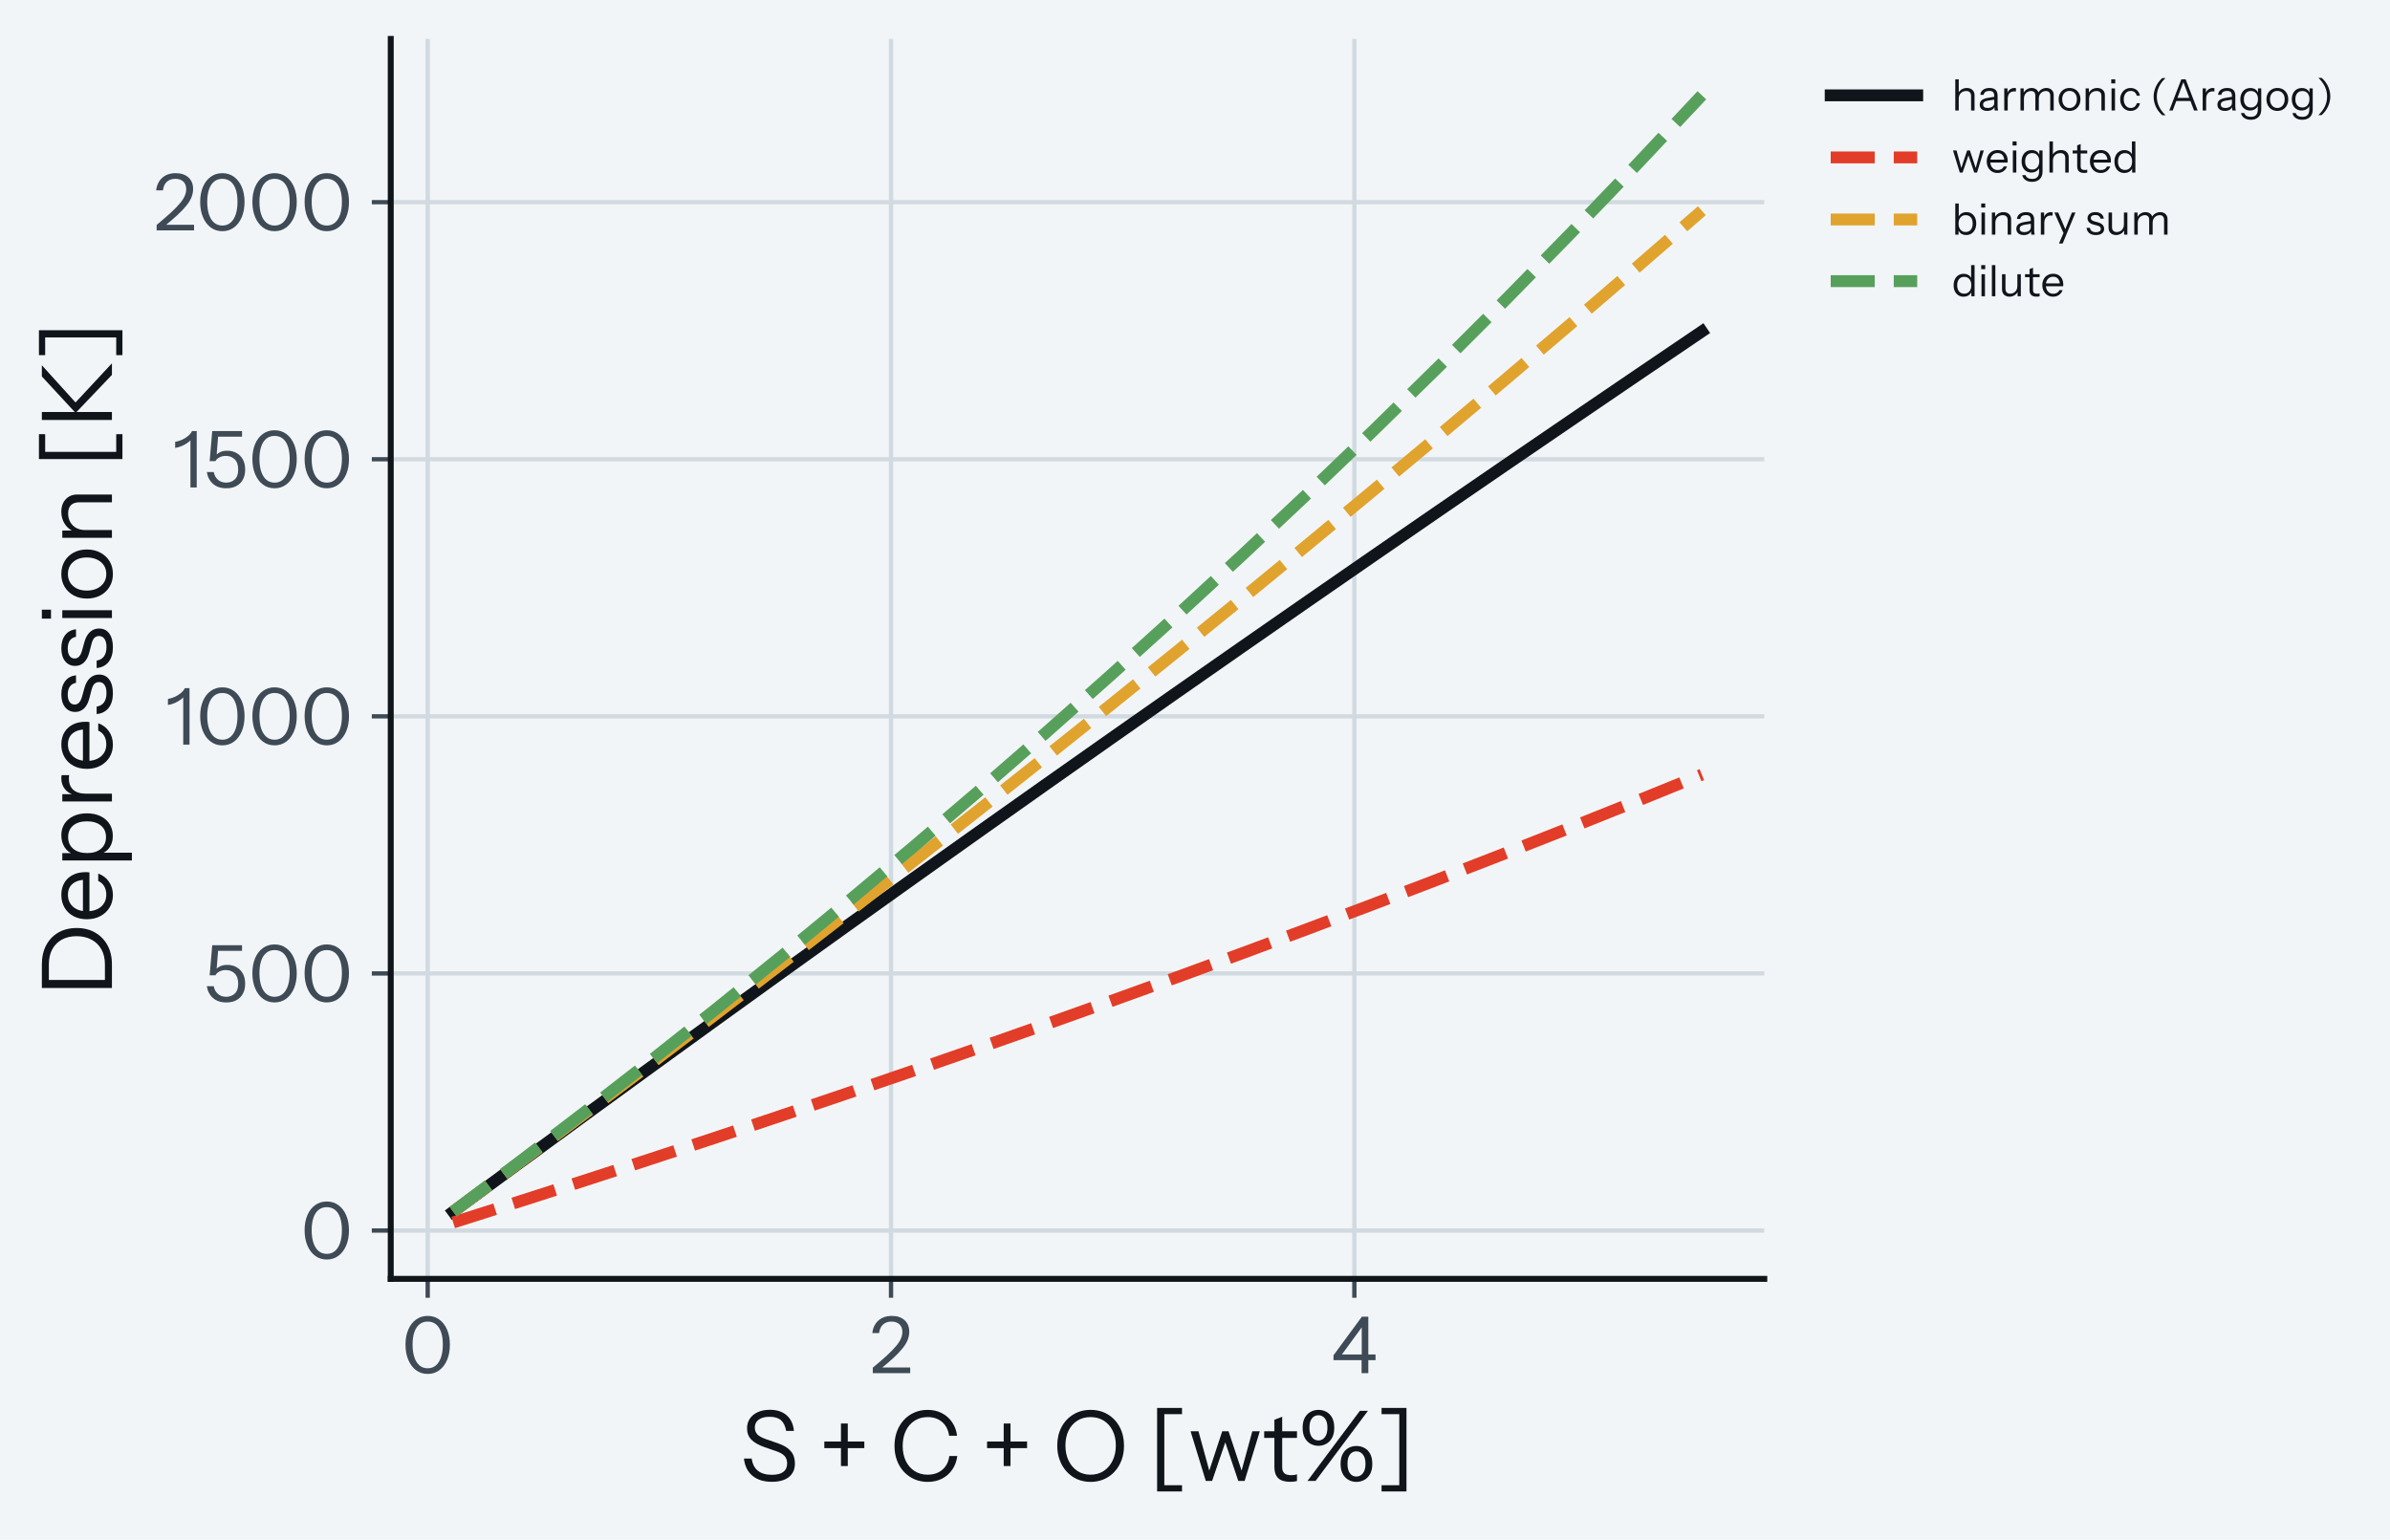
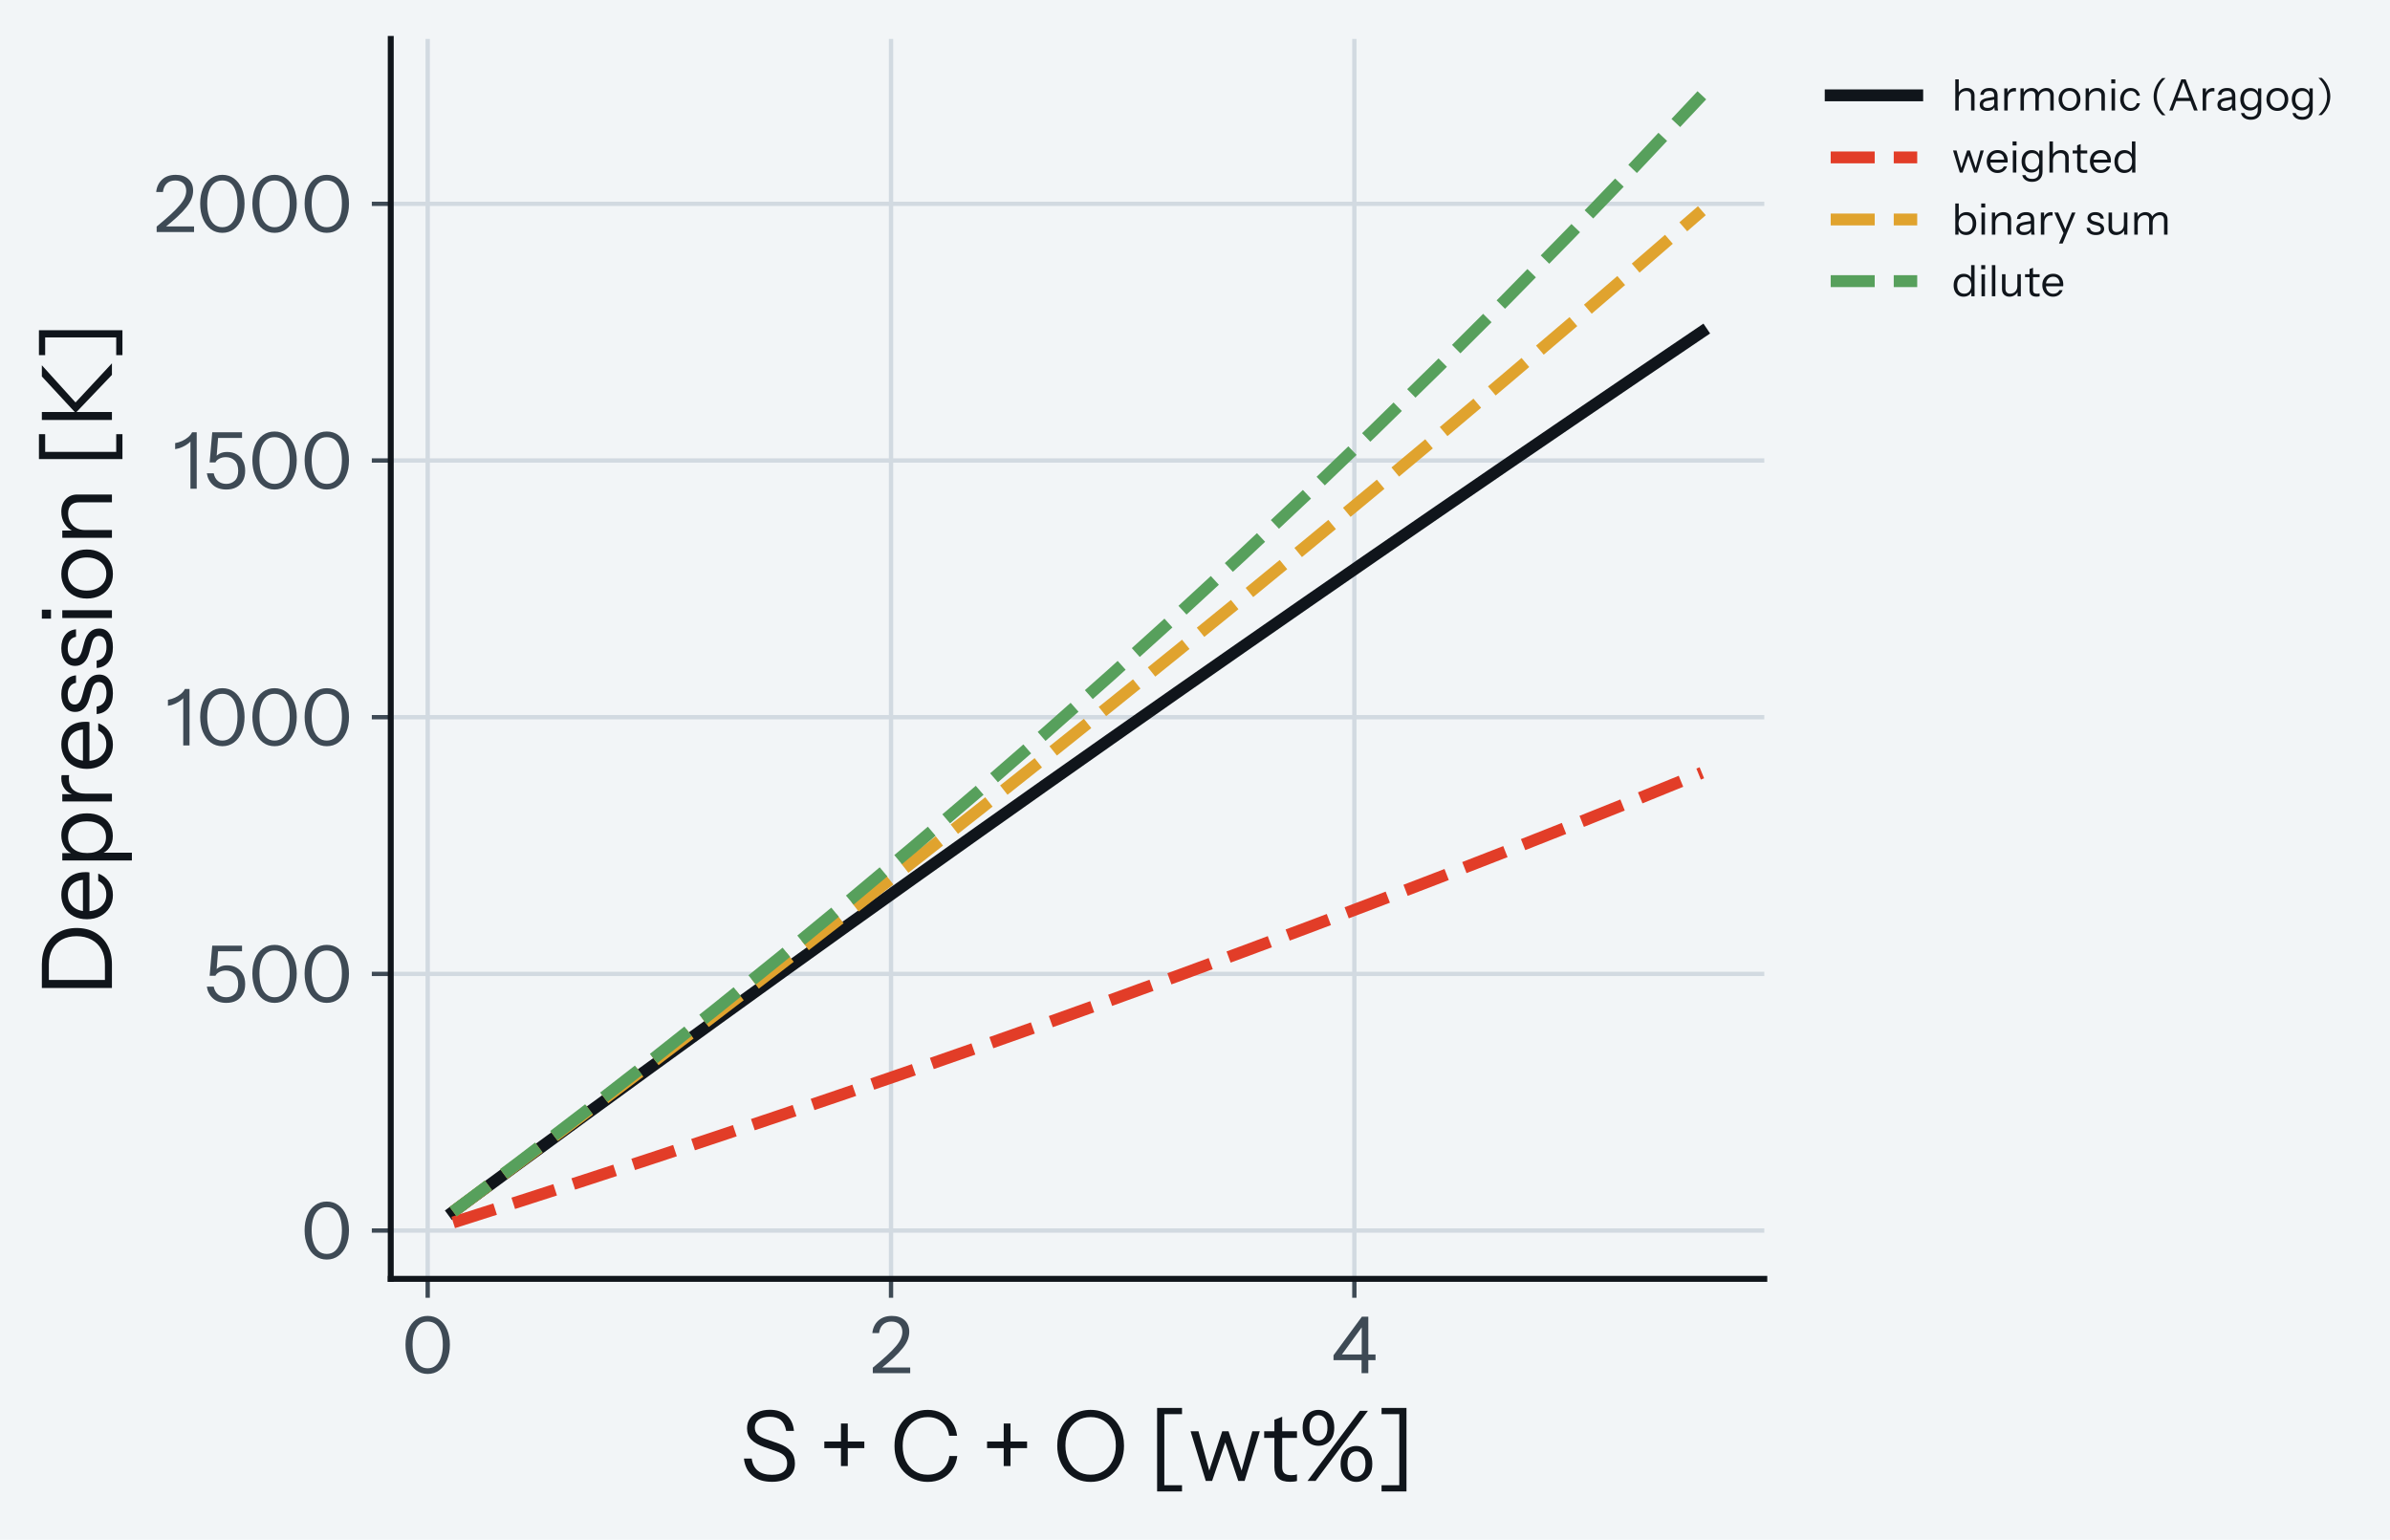
<svg xmlns="http://www.w3.org/2000/svg" xmlns:xlink="http://www.w3.org/1999/xlink" width="441.983pt" height="284.779pt" viewBox="0 0 441.983 284.779" version="1.1">
  <defs>
    <style type="text/css">*{stroke-linejoin: round; stroke-linecap: butt}</style>
  </defs>
  <g id="figure_1">
    <g id="patch_1">
      <path d="M 0 284.779  L 441.983 284.779  L 441.983 0  L 0 0  z " style="fill: #f2f5f7" />
    </g>
    <g id="axes_1">
      <g id="patch_2">
        <path d="M 72.261 236.516  L 326.271 236.516  L 326.271 7.2  L 72.261 7.2  z " style="fill: #f2f5f7" />
      </g>
      <g id="matplotlib.axis_1">
        <g id="xtick_1">
          <g id="line2d_1">
            <path d="M 79.094 236.516  L 79.094 7.2  " clip-path="url(#p882edd124c)" style="fill: none; stroke: #d2dae1; stroke-width: 0.8; stroke-linecap: square" />
          </g>
          <g id="line2d_2">
            <defs>
              <path id="m2a301ba8c9" d="M 0 0  L 0 3.5  " style="stroke: #3e4a55; stroke-width: 0.8" />
            </defs>
            <g>
              <use xlink:href="#m2a301ba8c9" x="79.094" y="236.516" style="fill: #3e4a55; stroke: #3e4a55; stroke-width: 0.8" />
            </g>
          </g>
          <g id="text_1">
            <g style="fill: #3e4a55" transform="translate(74.26604 253.9564) scale(0.145 -0.145)">
              <defs>
                <path id="InstrumentSans-Regular-30" d="M 2131 -64  Q 1587 -64 1180 240  Q 774 544 547 1085  Q 320 1626 320 2323  Q 320 3021 544 3549  Q 768 4077 1177 4374  Q 1587 4672 2131 4672  Q 2675 4672 3081 4374  Q 3488 4077 3715 3549  Q 3942 3021 3942 2323  Q 3942 1619 3715 1081  Q 3488 544 3081 240  Q 2675 -64 2131 -64  z M 2131 397  Q 2522 397 2797 630  Q 3072 864 3219 1296  Q 3366 1728 3366 2330  Q 3366 2925 3222 3347  Q 3078 3770 2803 3990  Q 2528 4211 2131 4211  Q 1734 4211 1459 3987  Q 1184 3763 1040 3344  Q 896 2925 896 2330  Q 896 1728 1043 1293  Q 1190 858 1465 627  Q 1741 397 2131 397  z " transform="scale(0.015625)" />
              </defs>
              <use xlink:href="#InstrumentSans-Regular-30" />
            </g>
          </g>
        </g>
        <g id="xtick_2">
          <g id="line2d_3">
            <path d="M 164.778 236.516  L 164.778 7.2  " clip-path="url(#p882edd124c)" style="fill: none; stroke: #d2dae1; stroke-width: 0.8; stroke-linecap: square" />
          </g>
          <g id="line2d_4">
            <g>
              <use xlink:href="#m2a301ba8c9" x="164.778" y="236.516" style="fill: #3e4a55; stroke: #3e4a55; stroke-width: 0.8" />
            </g>
          </g>
          <g id="text_2">
            <g style="fill: #3e4a55" transform="translate(160.8269 253.9564) scale(0.145 -0.145)">
              <defs>
                <path id="InstrumentSans-Regular-32" d="M 256 0  L 256 448  Q 947 1018 1411 1446  Q 1875 1875 2153 2208  Q 2432 2541 2550 2819  Q 2669 3098 2669 3366  Q 2669 3763 2432 3987  Q 2195 4211 1779 4211  Q 1350 4211 1088 3968  Q 826 3725 768 3270  L 218 3270  Q 282 3898 701 4285  Q 1120 4672 1818 4672  Q 2464 4672 2848 4326  Q 3232 3981 3232 3379  Q 3232 3053 3107 2726  Q 2982 2400 2697 2041  Q 2413 1683 1949 1251  Q 1485 819 800 275  L 678 461  L 3309 461  L 3309 0  L 256 0  z " transform="scale(0.015625)" />
              </defs>
              <use xlink:href="#InstrumentSans-Regular-32" />
            </g>
          </g>
        </g>
        <g id="xtick_3">
          <g id="line2d_5">
            <path d="M 250.462 236.516  L 250.462 7.2  " clip-path="url(#p882edd124c)" style="fill: none; stroke: #d2dae1; stroke-width: 0.8; stroke-linecap: square" />
          </g>
          <g id="line2d_6">
            <g>
              <use xlink:href="#m2a301ba8c9" x="250.462" y="236.516" style="fill: #3e4a55; stroke: #3e4a55; stroke-width: 0.8" />
            </g>
          </g>
          <g id="text_3">
            <g style="fill: #3e4a55" transform="translate(246.1122 253.9564) scale(0.145 -0.145)">
              <defs>
                <path id="InstrumentSans-Regular-34" d="M 2509 0  L 2509 1216  L 2522 1344  L 2522 3974  L 2694 3974  L 749 1312  L 576 1523  L 3648 1523  L 3648 1062  L 218 1062  L 218 1459  L 2534 4608  L 3059 4608  L 3059 0  L 2509 0  z " transform="scale(0.015625)" />
              </defs>
              <use xlink:href="#InstrumentSans-Regular-34" />
            </g>
          </g>
        </g>
        <g id="text_4">
          <g style="fill: #10151b" transform="translate(136.8186 273.8889) scale(0.18 -0.18)">
            <defs>
              <path id="InstrumentSans-Regular-53" d="M 2112 -58  Q 1306 -58 829 339  Q 352 736 269 1472  L 781 1472  Q 851 941 1184 672  Q 1517 403 2106 403  Q 2605 403 2857 592  Q 3110 781 3110 1146  Q 3110 1459 2937 1644  Q 2765 1830 2400 1952  L 1626 2221  Q 1037 2426 755 2717  Q 474 3008 474 3456  Q 474 3827 659 4099  Q 845 4371 1184 4524  Q 1523 4678 1971 4678  Q 2662 4678 3078 4316  Q 3494 3955 3558 3290  L 3046 3290  Q 2963 3770 2704 3994  Q 2445 4218 1958 4218  Q 1498 4218 1242 4032  Q 986 3846 986 3507  Q 986 3219 1165 3046  Q 1344 2874 1722 2746  L 2547 2458  Q 3085 2272 3353 1955  Q 3622 1638 3622 1152  Q 3622 576 3228 259  Q 2835 -58 2112 -58  z " transform="scale(0.015625)" />
              <path id="InstrumentSans-Regular-20" transform="scale(0.015625)" />
              <path id="InstrumentSans-Regular-2b" d="M 1478 979  L 1478 3776  L 1926 3776  L 1926 979  L 1478 979  z M 384 2157  L 384 2592  L 3014 2592  L 3014 2157  L 384 2157  z " transform="scale(0.015625)" />
              <path id="InstrumentSans-Regular-43" d="M 2502 -64  Q 2029 -64 1629 112  Q 1229 288 934 605  Q 640 922 480 1354  Q 320 1786 320 2304  Q 320 2822 480 3254  Q 640 3686 931 4003  Q 1222 4320 1622 4496  Q 2022 4672 2496 4672  Q 3014 4672 3427 4461  Q 3840 4250 4105 3866  Q 4371 3482 4435 2970  L 3910 2970  Q 3834 3539 3459 3868  Q 3085 4198 2502 4198  Q 2010 4198 1638 3958  Q 1267 3718 1062 3292  Q 858 2867 858 2304  Q 858 1741 1062 1315  Q 1267 890 1638 650  Q 2010 410 2496 410  Q 3091 410 3472 742  Q 3853 1075 3923 1638  L 4448 1638  Q 4384 1126 4118 742  Q 3853 358 3440 147  Q 3027 -64 2502 -64  z " transform="scale(0.015625)" />
              <path id="InstrumentSans-Regular-4f" d="M 2515 -64  Q 2035 -64 1635 112  Q 1235 288 940 611  Q 646 934 483 1369  Q 320 1805 320 2323  Q 320 3008 601 3539  Q 883 4070 1379 4371  Q 1875 4672 2509 4672  Q 3155 4672 3651 4371  Q 4147 4070 4428 3539  Q 4710 3008 4710 2317  Q 4710 1798 4547 1363  Q 4384 928 4089 608  Q 3795 288 3392 112  Q 2989 -64 2515 -64  z M 2509 410  Q 3002 410 3376 656  Q 3750 902 3961 1337  Q 4173 1773 4173 2330  Q 4173 2880 3965 3302  Q 3757 3725 3382 3961  Q 3008 4198 2509 4198  Q 2010 4198 1638 3961  Q 1267 3725 1062 3305  Q 858 2886 858 2330  Q 858 1766 1066 1334  Q 1274 902 1645 656  Q 2016 410 2509 410  z " transform="scale(0.015625)" />
              <path id="InstrumentSans-Regular-5b" d="M 576 -691  L 576 4800  L 2214 4800  L 2214 4390  L 1050 4390  L 1050 -282  L 2214 -282  L 2214 -691  L 576 -691  z " transform="scale(0.015625)" />
              <path id="InstrumentSans-Regular-77" d="M 1178 0  L 179 3264  L 698 3264  L 1466 467  L 1338 467  L 2259 3264  L 2675 3264  L 3603 467  L 3475 467  L 4237 3264  L 4730 3264  L 3731 0  L 3315 0  L 2394 2733  L 2528 2733  L 1594 0  L 1178 0  z " transform="scale(0.015625)" />
              <path id="InstrumentSans-Regular-74" d="M 1818 -58  Q 1274 -58 1027 188  Q 781 435 781 902  L 781 4026  L 1293 4218  L 1293 909  Q 1293 634 1433 506  Q 1574 378 1894 378  Q 2022 378 2115 394  Q 2208 410 2266 435  L 2266 0  Q 2202 -26 2083 -42  Q 1965 -58 1818 -58  z M 109 2829  L 109 3264  L 2266 3264  L 2266 2829  L 109 2829  z " transform="scale(0.015625)" />
              <path id="InstrumentSans-Regular-25" d="M 544 0  L 3987 4608  L 4518 4608  L 1075 0  L 544 0  z M 3757 -64  Q 3488 -64 3251 64  Q 3014 192 2867 454  Q 2720 717 2720 1120  Q 2720 1523 2864 1782  Q 3008 2042 3245 2170  Q 3482 2298 3757 2298  Q 4045 2298 4285 2170  Q 4525 2042 4665 1782  Q 4806 1523 4806 1120  Q 4806 717 4659 454  Q 4512 192 4272 64  Q 4032 -64 3757 -64  z M 3757 288  Q 4019 288 4188 505  Q 4358 723 4358 1126  Q 4358 1523 4188 1734  Q 4019 1946 3757 1946  Q 3494 1946 3334 1738  Q 3174 1530 3174 1126  Q 3174 717 3334 502  Q 3494 288 3757 288  z M 1261 2310  Q 986 2310 749 2438  Q 512 2566 368 2828  Q 224 3091 224 3494  Q 224 3898 368 4157  Q 512 4416 749 4544  Q 986 4672 1261 4672  Q 1549 4672 1785 4544  Q 2022 4416 2163 4157  Q 2304 3898 2304 3494  Q 2304 3091 2157 2828  Q 2010 2566 1773 2438  Q 1536 2310 1261 2310  z M 1261 2662  Q 1517 2662 1686 2876  Q 1856 3091 1856 3501  Q 1856 3898 1689 4109  Q 1523 4320 1261 4320  Q 998 4320 835 4112  Q 672 3904 672 3501  Q 672 3091 835 2876  Q 998 2662 1261 2662  z " transform="scale(0.015625)" />
              <path id="InstrumentSans-Regular-5d" d="M 2022 4800  L 2022 -691  L 384 -691  L 384 -282  L 1549 -282  L 1549 4390  L 384 4390  L 384 4800  L 2022 4800  z " transform="scale(0.015625)" />
            </defs>
            <use xlink:href="#InstrumentSans-Regular-53" />
            <use xlink:href="#InstrumentSans-Regular-20" transform="translate(60.79999 0)" />
            <use xlink:href="#InstrumentSans-Regular-2b" transform="translate(80.79997 0)" />
            <use xlink:href="#InstrumentSans-Regular-20" transform="translate(133.9 0)" />
            <use xlink:href="#InstrumentSans-Regular-43" transform="translate(153.8999 0)" />
            <use xlink:href="#InstrumentSans-Regular-20" transform="translate(227.9999 0)" />
            <use xlink:href="#InstrumentSans-Regular-2b" transform="translate(247.9999 0)" />
            <use xlink:href="#InstrumentSans-Regular-20" transform="translate(301.0999 0)" />
            <use xlink:href="#InstrumentSans-Regular-4f" transform="translate(321.0999 0)" />
            <use xlink:href="#InstrumentSans-Regular-20" transform="translate(399.6999 0)" />
            <use xlink:href="#InstrumentSans-Regular-5b" transform="translate(419.6999 0)" />
            <use xlink:href="#InstrumentSans-Regular-77" transform="translate(460.2999 0)" />
            <use xlink:href="#InstrumentSans-Regular-74" transform="translate(536.9998 0)" />
            <use xlink:href="#InstrumentSans-Regular-25" transform="translate(574.6998 0)" />
            <use xlink:href="#InstrumentSans-Regular-5d" transform="translate(653.2998 0)" />
          </g>
        </g>
      </g>
      <g id="matplotlib.axis_2">
        <g id="ytick_1">
          <g id="line2d_7">
-             <path d="M 72.261 227.576  L 326.271 227.576  " clip-path="url(#p882edd124c)" style="fill: none; stroke: #d2dae1; stroke-width: 0.8; stroke-linecap: square" />
+             <path d="M 72.261 227.584  L 326.271 227.584  " clip-path="url(#p882edd124c)" style="fill: none; stroke: #d2dae1; stroke-width: 0.8; stroke-linecap: square" />
          </g>
          <g id="line2d_8">
            <defs>
              <path id="me776a80f98" d="M 0 0  L -3.5 0  " style="stroke: #3e4a55; stroke-width: 0.8" />
            </defs>
            <g>
-               <use xlink:href="#me776a80f98" x="72.261" y="227.576" style="fill: #3e4a55; stroke: #3e4a55; stroke-width: 0.8" />
+               <use xlink:href="#me776a80f98" x="72.261" y="227.584" style="fill: #3e4a55; stroke: #3e4a55; stroke-width: 0.8" />
            </g>
          </g>
          <g id="text_5">
-             <g style="fill: #3e4a55" transform="translate(55.60469 232.7964) scale(0.145 -0.145)">
+             <g style="fill: #3e4a55" transform="translate(55.60469 232.8041) scale(0.145 -0.145)">
              <use xlink:href="#InstrumentSans-Regular-30" />
            </g>
          </g>
        </g>
        <g id="ytick_2">
          <g id="line2d_9">
-             <path d="M 72.261 180.03  L 326.271 180.03  " clip-path="url(#p882edd124c)" style="fill: none; stroke: #d2dae1; stroke-width: 0.8; stroke-linecap: square" />
+             <path d="M 72.261 180.113  L 326.271 180.113  " clip-path="url(#p882edd124c)" style="fill: none; stroke: #d2dae1; stroke-width: 0.8; stroke-linecap: square" />
          </g>
          <g id="line2d_10">
            <g>
-               <use xlink:href="#me776a80f98" x="72.261" y="180.03" style="fill: #3e4a55; stroke: #3e4a55; stroke-width: 0.8" />
+               <use xlink:href="#me776a80f98" x="72.261" y="180.113" style="fill: #3e4a55; stroke: #3e4a55; stroke-width: 0.8" />
            </g>
          </g>
          <g id="text_6">
-             <g style="fill: #3e4a55" transform="translate(37.62469 185.2504) scale(0.145 -0.145)">
+             <g style="fill: #3e4a55" transform="translate(37.62469 185.3325) scale(0.145 -0.145)">
              <defs>
                <path id="InstrumentSans-Regular-35" d="M 1869 -64  Q 1184 -64 774 304  Q 365 672 275 1261  L 838 1261  Q 922 845 1194 621  Q 1466 397 1856 397  Q 2266 397 2550 653  Q 2835 909 2835 1466  Q 2835 2022 2550 2300  Q 2266 2579 1830 2579  Q 1517 2579 1286 2451  Q 1056 2323 979 2150  L 506 2150  L 717 4608  L 3149 4608  L 3149 4147  L 1030 4147  L 1210 4339  L 1062 2483  L 941 2528  Q 1056 2720 1312 2861  Q 1568 3002 1939 3002  Q 2368 3002 2697 2816  Q 3027 2630 3216 2288  Q 3405 1946 3405 1466  Q 3405 986 3216 643  Q 3027 301 2684 118  Q 2342 -64 1869 -64  z " transform="scale(0.015625)" />
              </defs>
              <use xlink:href="#InstrumentSans-Regular-35" />
              <use xlink:href="#InstrumentSans-Regular-30" transform="translate(57.39999 0)" />
              <use xlink:href="#InstrumentSans-Regular-30" transform="translate(124 0)" />
            </g>
          </g>
        </g>
        <g id="ytick_3">
          <g id="line2d_11">
-             <path d="M 72.261 132.484  L 326.271 132.484  " clip-path="url(#p882edd124c)" style="fill: none; stroke: #d2dae1; stroke-width: 0.8; stroke-linecap: square" />
+             <path d="M 72.261 132.641  L 326.271 132.641  " clip-path="url(#p882edd124c)" style="fill: none; stroke: #d2dae1; stroke-width: 0.8; stroke-linecap: square" />
          </g>
          <g id="line2d_12">
            <g>
-               <use xlink:href="#me776a80f98" x="72.261" y="132.484" style="fill: #3e4a55; stroke: #3e4a55; stroke-width: 0.8" />
+               <use xlink:href="#me776a80f98" x="72.261" y="132.641" style="fill: #3e4a55; stroke: #3e4a55; stroke-width: 0.8" />
            </g>
          </g>
          <g id="text_7">
-             <g style="fill: #3e4a55" transform="translate(30.62391 137.7044) scale(0.145 -0.145)">
+             <g style="fill: #3e4a55" transform="translate(30.62391 137.8609) scale(0.145 -0.145)">
              <defs>
                <path id="InstrumentSans-Regular-31" d="M 1440 0  L 1440 4083  L 1574 4051  Q 1498 3878 1280 3705  Q 1062 3533 777 3405  Q 493 3277 192 3232  L 192 3725  Q 493 3776 768 3904  Q 1043 4032 1257 4214  Q 1472 4397 1574 4608  L 1952 4608  L 1952 0  L 1440 0  z " transform="scale(0.015625)" />
              </defs>
              <use xlink:href="#InstrumentSans-Regular-31" />
              <use xlink:href="#InstrumentSans-Regular-30" transform="translate(39.09999 0)" />
              <use xlink:href="#InstrumentSans-Regular-30" transform="translate(105.7 0)" />
              <use xlink:href="#InstrumentSans-Regular-30" transform="translate(172.3 0)" />
            </g>
          </g>
        </g>
        <g id="ytick_4">
          <g id="line2d_13">
-             <path d="M 72.261 84.938  L 326.271 84.938  " clip-path="url(#p882edd124c)" style="fill: none; stroke: #d2dae1; stroke-width: 0.8; stroke-linecap: square" />
+             <path d="M 72.261 85.169  L 326.271 85.169  " clip-path="url(#p882edd124c)" style="fill: none; stroke: #d2dae1; stroke-width: 0.8; stroke-linecap: square" />
          </g>
          <g id="line2d_14">
            <g>
-               <use xlink:href="#me776a80f98" x="72.261" y="84.938" style="fill: #3e4a55; stroke: #3e4a55; stroke-width: 0.8" />
+               <use xlink:href="#me776a80f98" x="72.261" y="85.169" style="fill: #3e4a55; stroke: #3e4a55; stroke-width: 0.8" />
            </g>
          </g>
          <g id="text_8">
-             <g style="fill: #3e4a55" transform="translate(31.95609 90.1584) scale(0.145 -0.145)">
+             <g style="fill: #3e4a55" transform="translate(31.95609 90.38933) scale(0.145 -0.145)">
              <use xlink:href="#InstrumentSans-Regular-31" />
              <use xlink:href="#InstrumentSans-Regular-35" transform="translate(39.09999 0)" />
              <use xlink:href="#InstrumentSans-Regular-30" transform="translate(96.49998 0)" />
              <use xlink:href="#InstrumentSans-Regular-30" transform="translate(163.1 0)" />
            </g>
          </g>
        </g>
        <g id="ytick_5">
          <g id="line2d_15">
-             <path d="M 72.261 37.392  L 326.271 37.392  " clip-path="url(#p882edd124c)" style="fill: none; stroke: #d2dae1; stroke-width: 0.8; stroke-linecap: square" />
+             <path d="M 72.261 37.698  L 326.271 37.698  " clip-path="url(#p882edd124c)" style="fill: none; stroke: #d2dae1; stroke-width: 0.8; stroke-linecap: square" />
          </g>
          <g id="line2d_16">
            <g>
-               <use xlink:href="#me776a80f98" x="72.261" y="37.392" style="fill: #3e4a55; stroke: #3e4a55; stroke-width: 0.8" />
+               <use xlink:href="#me776a80f98" x="72.261" y="37.698" style="fill: #3e4a55; stroke: #3e4a55; stroke-width: 0.8" />
            </g>
          </g>
          <g id="text_9">
-             <g style="fill: #3e4a55" transform="translate(28.39 42.61239) scale(0.145 -0.145)">
+             <g style="fill: #3e4a55" transform="translate(28.39 42.91775) scale(0.145 -0.145)">
              <use xlink:href="#InstrumentSans-Regular-32" />
              <use xlink:href="#InstrumentSans-Regular-30" transform="translate(54.49999 0)" />
              <use xlink:href="#InstrumentSans-Regular-30" transform="translate(121.1 0)" />
              <use xlink:href="#InstrumentSans-Regular-30" transform="translate(187.7 0)" />
            </g>
          </g>
        </g>
        <g id="text_10">
          <g style="fill: #10151b" transform="translate(20.7 184.2647) rotate(-90) scale(0.18 -0.18)">
            <defs>
              <path id="InstrumentSans-Regular-44" d="M 864 0  L 864 461  L 2099 461  Q 2675 461 3091 694  Q 3507 928 3731 1350  Q 3955 1773 3955 2330  Q 3955 2880 3731 3289  Q 3507 3699 3094 3923  Q 2682 4147 2099 4147  L 864 4147  L 864 4608  L 2099 4608  Q 2822 4608 3360 4323  Q 3898 4038 4195 3523  Q 4493 3008 4493 2317  Q 4493 1626 4192 1104  Q 3891 582 3356 291  Q 2822 0 2106 0  L 864 0  z M 550 0  L 550 4608  L 1075 4608  L 1075 0  L 550 0  z " transform="scale(0.015625)" />
              <path id="InstrumentSans-Regular-65" d="M 1850 -64  Q 1382 -64 1024 157  Q 666 378 461 762  Q 256 1146 256 1645  Q 256 2144 457 2525  Q 659 2906 1024 3117  Q 1389 3328 1862 3328  Q 2317 3328 2653 3129  Q 2989 2931 3171 2572  Q 3354 2214 3354 1728  Q 3354 1664 3350 1606  Q 3347 1549 3334 1478  L 640 1478  L 640 1907  L 3021 1907  L 2854 1670  Q 2854 2259 2595 2576  Q 2336 2893 1862 2893  Q 1376 2893 1078 2557  Q 781 2221 781 1651  Q 781 1069 1078 720  Q 1376 371 1875 371  Q 2189 371 2425 508  Q 2662 646 2771 902  L 3258 902  Q 3098 454 2723 195  Q 2349 -64 1850 -64  z " transform="scale(0.015625)" />
              <path id="InstrumentSans-Regular-70" d="M 2125 -58  Q 1664 -58 1350 166  Q 1037 390 922 800  L 1024 813  L 1024 -1312  L 512 -1312  L 512 3264  L 992 3264  L 992 2502  L 922 2522  Q 1043 2899 1382 3113  Q 1722 3328 2170 3328  Q 2605 3328 2928 3117  Q 3251 2906 3430 2528  Q 3610 2150 3610 1645  Q 3610 1133 3424 749  Q 3238 365 2905 153  Q 2573 -58 2125 -58  z M 2048 390  Q 2534 390 2809 726  Q 3085 1062 3085 1645  Q 3085 2221 2809 2550  Q 2534 2880 2048 2880  Q 1562 2880 1280 2544  Q 998 2208 998 1626  Q 998 1056 1280 723  Q 1562 390 2048 390  z " transform="scale(0.015625)" />
              <path id="InstrumentSans-Regular-72" d="M 512 0  L 512 3264  L 992 3264  L 992 2432  L 1024 2432  L 1024 0  L 512 0  z M 1024 1702  L 941 2477  Q 1056 2893 1350 3110  Q 1645 3328 2029 3328  Q 2189 3328 2246 3302  L 2246 2810  Q 2214 2822 2156 2825  Q 2099 2829 2016 2829  Q 1530 2829 1277 2537  Q 1024 2246 1024 1702  z " transform="scale(0.015625)" />
              <path id="InstrumentSans-Regular-73" d="M 1619 -64  Q 1018 -64 659 214  Q 301 493 250 1005  L 742 1005  Q 787 691 1017 524  Q 1248 358 1632 358  Q 1971 358 2163 486  Q 2355 614 2355 851  Q 2355 1018 2246 1142  Q 2138 1267 1811 1350  L 1286 1485  Q 838 1600 614 1840  Q 390 2080 390 2413  Q 390 2835 704 3081  Q 1018 3328 1555 3328  Q 2086 3328 2419 3072  Q 2752 2816 2797 2362  L 2304 2362  Q 2259 2624 2060 2765  Q 1862 2906 1536 2906  Q 1222 2906 1049 2787  Q 877 2669 877 2451  Q 877 2285 1001 2163  Q 1126 2042 1421 1958  L 1933 1818  Q 2387 1696 2617 1446  Q 2848 1197 2848 845  Q 2848 416 2521 176  Q 2195 -64 1619 -64  z " transform="scale(0.015625)" />
              <path id="InstrumentSans-Regular-69" d="M 512 0  L 512 3264  L 1024 3264  L 1024 0  L 512 0  z M 472 4006  L 472 4608  L 1061 4608  L 1061 4006  L 472 4006  z " transform="scale(0.015625)" />
              <path id="InstrumentSans-Regular-6f" d="M 1869 -64  Q 1389 -64 1024 160  Q 659 384 457 771  Q 256 1158 256 1645  Q 256 2138 461 2515  Q 666 2893 1027 3110  Q 1389 3328 1869 3328  Q 2355 3328 2716 3110  Q 3078 2893 3280 2515  Q 3482 2138 3482 1645  Q 3482 1158 3280 771  Q 3078 384 2716 160  Q 2355 -64 1869 -64  z M 1869 371  Q 2202 371 2445 534  Q 2688 698 2822 986  Q 2957 1274 2957 1651  Q 2957 2214 2659 2553  Q 2362 2893 1869 2893  Q 1382 2893 1081 2553  Q 781 2214 781 1651  Q 781 1274 915 986  Q 1050 698 1296 534  Q 1542 371 1869 371  z " transform="scale(0.015625)" />
              <path id="InstrumentSans-Regular-6e" d="M 512 0  L 512 3264  L 992 3264  L 992 2496  L 1024 2496  L 1024 0  L 512 0  z M 2848 0  L 2848 2138  Q 2848 2509 2662 2694  Q 2477 2880 2112 2880  Q 1792 2880 1545 2739  Q 1299 2598 1161 2348  Q 1024 2099 1024 1766  L 941 2541  Q 1107 2906 1449 3117  Q 1792 3328 2227 3328  Q 2739 3328 3049 3037  Q 3360 2746 3360 2272  L 3360 0  L 2848 0  z " transform="scale(0.015625)" />
              <path id="InstrumentSans-Regular-4b" d="M 550 0  L 550 4608  L 1075 4608  L 1075 0  L 550 0  z M 1018 2394  L 3411 4608  L 4147 4608  L 1702 2394  L 1018 2394  z M 3514 0  L 1005 2394  L 1702 2394  L 4275 0  L 3514 0  z " transform="scale(0.015625)" />
            </defs>
            <use xlink:href="#InstrumentSans-Regular-44" />
            <use xlink:href="#InstrumentSans-Regular-65" transform="translate(75.19998 0)" />
            <use xlink:href="#InstrumentSans-Regular-70" transform="translate(131.6 0)" />
            <use xlink:href="#InstrumentSans-Regular-72" transform="translate(192.2 0)" />
            <use xlink:href="#InstrumentSans-Regular-65" transform="translate(229.7 0)" />
            <use xlink:href="#InstrumentSans-Regular-73" transform="translate(286.0999 0)" />
            <use xlink:href="#InstrumentSans-Regular-73" transform="translate(333.3999 0)" />
            <use xlink:href="#InstrumentSans-Regular-69" transform="translate(380.6999 0)" />
            <use xlink:href="#InstrumentSans-Regular-6f" transform="translate(404.6999 0)" />
            <use xlink:href="#InstrumentSans-Regular-6e" transform="translate(463.0999 0)" />
            <use xlink:href="#InstrumentSans-Regular-20" transform="translate(522.9999 0)" />
            <use xlink:href="#InstrumentSans-Regular-5b" transform="translate(542.9999 0)" />
            <use xlink:href="#InstrumentSans-Regular-4b" transform="translate(583.5999 0)" />
            <use xlink:href="#InstrumentSans-Regular-5d" transform="translate(652.7998 0)" />
          </g>
        </g>
      </g>
      <g id="line2d_17">
-         <path d="M 83.807 224.1  L 95.96 215.164  L 108.114 206.273  L 120.268 197.426  L 132.421 188.622  L 144.575 179.86  L 156.728 171.141  L 168.882 162.463  L 181.036 153.826  L 193.189 145.229  L 205.343 136.671  L 217.496 128.152  L 229.65 119.67  L 241.804 111.226  L 253.957 102.819  L 266.111 94.447  L 278.264 86.11  L 290.418 77.808  L 302.572 69.538  L 314.725 61.301  " clip-path="url(#p882edd124c)" style="fill: none; stroke: #10151b; stroke-width: 2.2; stroke-linecap: square" />
+         <path d="M 83.807 224.107  L 95.96 215.172  L 108.114 206.281  L 120.268 197.435  L 132.421 188.632  L 144.575 179.873  L 156.728 171.155  L 168.882 162.48  L 181.036 153.846  L 193.189 145.252  L 205.343 136.698  L 217.496 128.182  L 229.65 119.706  L 241.804 111.266  L 253.957 102.864  L 266.111 94.498  L 278.264 86.167  L 290.418 77.871  L 302.572 69.608  L 314.725 61.378  " clip-path="url(#p882edd124c)" style="fill: none; stroke: #10151b; stroke-width: 2.2; stroke-linecap: square" />
      </g>
      <g id="line2d_18">
-         <path d="M 83.807 226.093  L 95.96 222.234  L 108.114 218.326  L 120.268 214.369  L 132.421 210.361  L 144.575 206.301  L 156.728 202.188  L 168.882 198.02  L 181.036 193.797  L 193.189 189.518  L 205.343 185.18  L 217.496 180.783  L 229.65 176.324  L 241.804 171.803  L 253.957 167.218  L 266.111 162.567  L 278.264 157.848  L 290.418 153.06  L 302.572 148.2  L 314.725 143.267  " clip-path="url(#p882edd124c)" style="fill: none; stroke-dasharray: 8.14,3.52; stroke-dashoffset: 0; stroke: #e23d28; stroke-width: 2.2" />
+         <path d="M 83.807 226.093  L 95.96 222.214  L 108.114 218.287  L 120.268 214.31  L 132.421 210.282  L 144.575 206.203  L 156.728 202.071  L 168.882 197.885  L 181.036 193.643  L 193.189 189.345  L 205.343 184.988  L 217.496 180.573  L 229.65 176.096  L 241.804 171.557  L 253.957 166.954  L 266.111 162.286  L 278.264 157.55  L 290.418 152.745  L 302.572 147.868  L 314.725 142.919  " clip-path="url(#p882edd124c)" style="fill: none; stroke-dasharray: 8.14,3.52; stroke-dashoffset: 0; stroke: #e23d28; stroke-width: 2.2" />
      </g>
      <g id="line2d_19">
-         <path d="M 83.807 224.091  L 95.96 215.055  L 108.114 205.948  L 120.268 196.771  L 132.421 187.521  L 144.575 178.198  L 156.728 168.798  L 168.882 159.322  L 181.036 149.768  L 193.189 140.133  L 205.343 130.416  L 217.496 120.616  L 229.65 110.73  L 241.804 100.757  L 253.957 90.695  L 266.111 80.541  L 278.264 70.295  L 290.418 59.952  L 302.572 49.512  L 314.725 38.971  " clip-path="url(#p882edd124c)" style="fill: none; stroke-dasharray: 8.14,3.52; stroke-dashoffset: 0; stroke: #e0a32e; stroke-width: 2.2" />
+         <path d="M 83.807 224.099  L 95.96 215.062  L 108.114 205.955  L 120.268 196.778  L 132.421 187.527  L 144.575 178.203  L 156.728 168.804  L 168.882 159.327  L 181.036 149.772  L 193.189 140.136  L 205.343 130.419  L 217.496 120.618  L 229.65 110.732  L 241.804 100.759  L 253.957 90.696  L 266.111 80.542  L 278.264 70.294  L 290.418 59.951  L 302.572 49.51  L 314.725 38.969  " clip-path="url(#p882edd124c)" style="fill: none; stroke-dasharray: 8.14,3.52; stroke-dashoffset: 0; stroke: #e0a32e; stroke-width: 2.2" />
      </g>
      <g id="line2d_20">
-         <path d="M 83.807 224.084  L 95.96 214.966  L 108.114 205.684  L 120.268 196.232  L 132.421 186.607  L 144.575 176.803  L 156.728 166.816  L 168.882 156.641  L 181.036 146.271  L 193.189 135.702  L 205.343 124.927  L 217.496 113.94  L 229.65 102.736  L 241.804 91.308  L 253.957 79.648  L 266.111 67.75  L 278.264 55.606  L 290.418 43.21  L 302.572 30.551  L 314.725 17.623  " clip-path="url(#p882edd124c)" style="fill: none; stroke-dasharray: 8.14,3.52; stroke-dashoffset: 0; stroke: #57a05c; stroke-width: 2.2" />
+         <path d="M 83.807 224.092  L 95.96 214.973  L 108.114 205.69  L 120.268 196.239  L 132.421 186.613  L 144.575 176.809  L 156.728 166.822  L 168.882 156.646  L 181.036 146.276  L 193.189 135.706  L 205.343 124.931  L 217.496 113.944  L 229.65 102.739  L 241.804 91.31  L 253.957 79.65  L 266.111 67.752  L 278.264 55.608  L 290.418 43.211  L 302.572 30.552  L 314.725 17.623  " clip-path="url(#p882edd124c)" style="fill: none; stroke-dasharray: 8.14,3.52; stroke-dashoffset: 0; stroke: #57a05c; stroke-width: 2.2" />
      </g>
      <g id="patch_3">
        <path d="M 72.261 236.516  L 72.261 7.2  " style="fill: none; stroke: #10151b; stroke-width: 1.1; stroke-linejoin: miter; stroke-linecap: square" />
      </g>
      <g id="patch_4">
        <path d="M 72.261 236.516  L 326.271 236.516  " style="fill: none; stroke: #10151b; stroke-width: 1.1; stroke-linejoin: miter; stroke-linecap: square" />
      </g>
      <g id="legend_1">
        <g id="patch_5">
          <path d="M 336.951 59.633  L 433.183 59.633  Q 434.783 59.633 434.783 58.032  L 434.783 12.8  Q 434.783 11.2 433.183 11.2  L 336.951 11.2  Q 335.351 11.2 335.351 12.8  L 335.351 58.032  Q 335.351 59.633 336.951 59.633  z " style="fill: #f2f5f7" />
        </g>
        <g id="line2d_21">
          <path d="M 338.551 17.633  L 346.551 17.633  L 354.551 17.633  " style="fill: none; stroke: #10151b; stroke-width: 2.2; stroke-linecap: square" />
        </g>
        <g id="text_11">
          <g style="fill: #10151b" transform="translate(360.9513 20.4325) scale(0.08 -0.08)">
            <defs>
              <path id="InstrumentSans-Regular-68" d="M 512 0  L 512 4608  L 1024 4608  L 1024 0  L 512 0  z M 2848 0  L 2848 2138  Q 2848 2509 2662 2694  Q 2477 2880 2112 2880  Q 1792 2880 1545 2739  Q 1299 2598 1161 2348  Q 1024 2099 1024 1766  L 941 2541  Q 1107 2906 1449 3117  Q 1792 3328 2227 3328  Q 2739 3328 3049 3037  Q 3360 2746 3360 2272  L 3360 0  L 2848 0  z " transform="scale(0.015625)" />
              <path id="InstrumentSans-Regular-61" d="M 2515 0  Q 2490 109 2480 249  Q 2470 390 2470 608  L 2438 608  L 2438 2170  Q 2438 2541 2268 2717  Q 2099 2893 1722 2893  Q 1350 2893 1129 2742  Q 909 2592 883 2317  L 390 2317  Q 422 2790 787 3059  Q 1152 3328 1741 3328  Q 2349 3328 2643 3040  Q 2938 2752 2938 2176  L 2938 608  Q 2938 467 2957 316  Q 2976 166 3008 0  L 2515 0  z M 1395 -64  Q 890 -64 592 182  Q 294 429 294 858  Q 294 1286 588 1523  Q 883 1760 1446 1856  L 2586 2048  L 2586 1626  L 1523 1459  Q 1165 1402 979 1267  Q 794 1133 794 877  Q 794 627 963 499  Q 1133 371 1466 371  Q 1894 371 2166 566  Q 2438 762 2438 1075  L 2522 621  Q 2419 294 2121 115  Q 1824 -64 1395 -64  z " transform="scale(0.015625)" />
              <path id="InstrumentSans-Regular-6d" d="M 512 0  L 512 3264  L 992 3264  L 992 2496  L 1024 2496  L 1024 0  L 512 0  z M 2714 0  L 2714 2163  Q 2714 2534 2547 2707  Q 2381 2880 2067 2880  Q 1773 2880 1536 2739  Q 1299 2598 1161 2348  Q 1024 2099 1024 1766  L 941 2541  Q 1107 2906 1440 3117  Q 1773 3328 2163 3328  Q 2637 3328 2931 3049  Q 3226 2771 3226 2298  L 3226 0  L 2714 0  z M 4915 0  L 4915 2163  Q 4915 2534 4748 2707  Q 4582 2880 4269 2880  Q 3974 2880 3737 2739  Q 3501 2598 3363 2348  Q 3226 2099 3226 1766  L 3098 2541  Q 3264 2906 3609 3117  Q 3955 3328 4352 3328  Q 4826 3328 5126 3049  Q 5427 2771 5427 2298  L 5427 0  L 4915 0  z " transform="scale(0.015625)" />
              <path id="InstrumentSans-Regular-63" d="M 1805 -64  Q 1357 -64 1008 157  Q 659 378 457 765  Q 256 1152 256 1645  Q 256 2138 457 2515  Q 659 2893 1008 3110  Q 1357 3328 1798 3328  Q 2163 3328 2454 3187  Q 2746 3046 2934 2787  Q 3123 2528 3174 2182  L 2701 2182  Q 2637 2496 2406 2694  Q 2176 2893 1811 2893  Q 1498 2893 1267 2739  Q 1037 2586 909 2304  Q 781 2022 781 1645  Q 781 1267 909 979  Q 1037 691 1270 531  Q 1504 371 1818 371  Q 2170 371 2406 566  Q 2643 762 2707 1075  L 3181 1075  Q 3123 736 2928 477  Q 2733 218 2445 77  Q 2157 -64 1805 -64  z " transform="scale(0.015625)" />
              <path id="InstrumentSans-Regular-28" d="M 1786 -704  Q 1133 -109 822 601  Q 512 1312 512 2048  Q 512 2771 825 3484  Q 1139 4198 1786 4800  L 2278 4800  Q 1632 4198 1309 3510  Q 986 2822 986 2048  Q 986 1267 1318 579  Q 1651 -109 2278 -704  L 1786 -704  z " transform="scale(0.015625)" />
              <path id="InstrumentSans-Regular-41" d="M 230 0  L 2010 4608  L 2470 4608  L 736 0  L 230 0  z M 3891 0  L 2157 4608  L 2650 4608  L 4429 0  L 3891 0  z M 1114 1862  L 3520 1862  L 3520 1402  L 1114 1402  L 1114 1862  z " transform="scale(0.015625)" />
              <path id="InstrumentSans-Regular-67" d="M 1811 -1376  Q 1229 -1376 841 -1104  Q 454 -832 371 -384  L 858 -384  Q 928 -640 1174 -790  Q 1421 -941 1843 -941  Q 2342 -941 2598 -669  Q 2854 -397 2854 128  L 2854 826  L 2918 813  Q 2810 442 2483 221  Q 2157 0 1709 0  Q 1280 0 953 208  Q 627 416 448 787  Q 269 1158 269 1651  Q 269 2150 454 2528  Q 640 2906 976 3114  Q 1312 3322 1760 3322  Q 2221 3322 2531 3098  Q 2842 2874 2944 2458  L 2886 2451  L 2886 3264  L 3366 3264  L 3366 128  Q 3366 -570 2950 -973  Q 2534 -1376 1811 -1376  z M 1837 442  Q 2317 442 2598 774  Q 2880 1107 2880 1677  Q 2880 2234 2598 2557  Q 2317 2880 1837 2880  Q 1350 2880 1072 2553  Q 794 2227 794 1658  Q 794 1101 1075 771  Q 1357 442 1837 442  z " transform="scale(0.015625)" />
              <path id="InstrumentSans-Regular-29" d="M 813 4826  Q 1466 4230 1776 3520  Q 2086 2810 2086 2074  Q 2086 1350 1772 636  Q 1459 -77 813 -678  L 320 -678  Q 966 -77 1289 611  Q 1613 1299 1613 2074  Q 1613 2854 1280 3542  Q 947 4230 320 4826  L 813 4826  z " transform="scale(0.015625)" />
            </defs>
            <use xlink:href="#InstrumentSans-Regular-68" />
            <use xlink:href="#InstrumentSans-Regular-61" transform="translate(59.89999 0)" />
            <use xlink:href="#InstrumentSans-Regular-72" transform="translate(113.2 0)" />
            <use xlink:href="#InstrumentSans-Regular-6d" transform="translate(150.7 0)" />
            <use xlink:href="#InstrumentSans-Regular-6f" transform="translate(242.8999 0)" />
            <use xlink:href="#InstrumentSans-Regular-6e" transform="translate(301.2999 0)" />
            <use xlink:href="#InstrumentSans-Regular-69" transform="translate(361.1999 0)" />
            <use xlink:href="#InstrumentSans-Regular-63" transform="translate(385.1999 0)" />
            <use xlink:href="#InstrumentSans-Regular-20" transform="translate(438.4999 0)" />
            <use xlink:href="#InstrumentSans-Regular-28" transform="translate(458.4999 0)" />
            <use xlink:href="#InstrumentSans-Regular-41" transform="translate(499.0999 0)" />
            <use xlink:href="#InstrumentSans-Regular-72" transform="translate(571.8999 0)" />
            <use xlink:href="#InstrumentSans-Regular-61" transform="translate(609.3999 0)" />
            <use xlink:href="#InstrumentSans-Regular-67" transform="translate(662.6998 0)" />
            <use xlink:href="#InstrumentSans-Regular-6f" transform="translate(723.2998 0)" />
            <use xlink:href="#InstrumentSans-Regular-67" transform="translate(781.6998 0)" />
            <use xlink:href="#InstrumentSans-Regular-29" transform="translate(842.2998 0)" />
          </g>
        </g>
        <g id="line2d_22">
          <path d="M 338.551 29.113  L 346.551 29.113  L 354.551 29.113  " style="fill: none; stroke-dasharray: 8.14,3.52; stroke-dashoffset: 0; stroke: #e23d28; stroke-width: 2.2" />
        </g>
        <g id="text_12">
          <g style="fill: #10151b" transform="translate(360.9513 31.9125) scale(0.08 -0.08)">
            <defs>
              <path id="InstrumentSans-Regular-64" d="M 2886 0  L 2886 762  L 2950 742  Q 2829 371 2505 153  Q 2182 -64 1734 -64  Q 1293 -64 963 147  Q 634 358 451 736  Q 269 1114 269 1619  Q 269 2131 454 2515  Q 640 2899 973 3110  Q 1306 3322 1754 3322  Q 2214 3322 2528 3098  Q 2842 2874 2957 2464  L 2854 2451  L 2854 4608  L 3366 4608  L 3366 0  L 2886 0  z M 1830 384  Q 2323 384 2601 720  Q 2880 1056 2880 1638  Q 2880 2208 2598 2541  Q 2317 2874 1830 2874  Q 1344 2874 1069 2541  Q 794 2208 794 1619  Q 794 1043 1069 713  Q 1344 384 1830 384  z " transform="scale(0.015625)" />
            </defs>
            <use xlink:href="#InstrumentSans-Regular-77" />
            <use xlink:href="#InstrumentSans-Regular-65" transform="translate(76.69998 0)" />
            <use xlink:href="#InstrumentSans-Regular-69" transform="translate(133.1 0)" />
            <use xlink:href="#InstrumentSans-Regular-67" transform="translate(157.1 0)" />
            <use xlink:href="#InstrumentSans-Regular-68" transform="translate(217.7 0)" />
            <use xlink:href="#InstrumentSans-Regular-74" transform="translate(277.5999 0)" />
            <use xlink:href="#InstrumentSans-Regular-65" transform="translate(315.2999 0)" />
            <use xlink:href="#InstrumentSans-Regular-64" transform="translate(371.6999 0)" />
          </g>
        </g>
        <g id="line2d_23">
          <path d="M 338.551 40.593  L 346.551 40.593  L 354.551 40.593  " style="fill: none; stroke-dasharray: 8.14,3.52; stroke-dashoffset: 0; stroke: #e0a32e; stroke-width: 2.2" />
        </g>
        <g id="text_13">
          <g style="fill: #10151b" transform="translate(360.9513 43.3925) scale(0.08 -0.08)">
            <defs>
              <path id="InstrumentSans-Regular-62" d="M 2125 -58  Q 1664 -58 1350 166  Q 1037 390 922 800  L 992 813  L 992 0  L 512 0  L 512 4608  L 1024 4608  L 1024 2502  L 954 2522  Q 1075 2899 1398 3113  Q 1722 3328 2170 3328  Q 2605 3328 2928 3117  Q 3251 2906 3430 2528  Q 3610 2150 3610 1645  Q 3610 1133 3424 749  Q 3238 365 2905 153  Q 2573 -58 2125 -58  z M 2048 390  Q 2534 390 2809 726  Q 3085 1062 3085 1645  Q 3085 2221 2809 2550  Q 2534 2880 2048 2880  Q 1562 2880 1280 2544  Q 998 2208 998 1626  Q 998 1056 1280 723  Q 1562 390 2048 390  z " transform="scale(0.015625)" />
              <path id="InstrumentSans-Regular-79" d="M 794 -1312  L 1523 384  L 1638 563  L 2707 3264  L 3232 3264  L 1338 -1312  L 794 -1312  z M 1581 -32  L 115 3264  L 678 3264  L 1939 314  L 1581 -32  z " transform="scale(0.015625)" />
              <path id="InstrumentSans-Regular-75" d="M 1574 -64  Q 1254 -64 1004 67  Q 755 198 614 438  Q 474 678 474 992  L 474 3264  L 986 3264  L 986 1126  Q 986 755 1168 569  Q 1350 384 1690 384  Q 1997 384 2233 525  Q 2470 666 2608 918  Q 2746 1171 2746 1498  L 2829 723  Q 2669 358 2329 147  Q 1990 -64 1574 -64  z M 2778 0  L 2778 768  L 2746 768  L 2746 3264  L 3258 3264  L 3258 0  L 2778 0  z " transform="scale(0.015625)" />
            </defs>
            <use xlink:href="#InstrumentSans-Regular-62" />
            <use xlink:href="#InstrumentSans-Regular-69" transform="translate(60.59999 0)" />
            <use xlink:href="#InstrumentSans-Regular-6e" transform="translate(84.59998 0)" />
            <use xlink:href="#InstrumentSans-Regular-61" transform="translate(144.5 0)" />
            <use xlink:href="#InstrumentSans-Regular-72" transform="translate(197.8 0)" />
            <use xlink:href="#InstrumentSans-Regular-79" transform="translate(235.2999 0)" />
            <use xlink:href="#InstrumentSans-Regular-20" transform="translate(287.5999 0)" />
            <use xlink:href="#InstrumentSans-Regular-73" transform="translate(307.5999 0)" />
            <use xlink:href="#InstrumentSans-Regular-75" transform="translate(354.8999 0)" />
            <use xlink:href="#InstrumentSans-Regular-6d" transform="translate(413.7999 0)" />
          </g>
        </g>
        <g id="line2d_24">
          <path d="M 338.551 51.992  L 346.551 51.992  L 354.551 51.992  " style="fill: none; stroke-dasharray: 8.14,3.52; stroke-dashoffset: 0; stroke: #57a05c; stroke-width: 2.2" />
        </g>
        <g id="text_14">
          <g style="fill: #10151b" transform="translate(360.9513 54.7925) scale(0.08 -0.08)">
            <defs>
              <path id="InstrumentSans-Regular-6c" d="M 512 0  L 512 4608  L 1024 4608  L 1024 0  L 512 0  z " transform="scale(0.015625)" />
            </defs>
            <use xlink:href="#InstrumentSans-Regular-64" />
            <use xlink:href="#InstrumentSans-Regular-69" transform="translate(60.59999 0)" />
            <use xlink:href="#InstrumentSans-Regular-6c" transform="translate(84.59998 0)" />
            <use xlink:href="#InstrumentSans-Regular-75" transform="translate(108.6 0)" />
            <use xlink:href="#InstrumentSans-Regular-74" transform="translate(167.5 0)" />
            <use xlink:href="#InstrumentSans-Regular-65" transform="translate(205.2 0)" />
          </g>
        </g>
      </g>
    </g>
  </g>
  <defs>
    <clipPath id="p882edd124c">
      <rect x="72.261" y="7.2" width="254.01" height="229.316" />
    </clipPath>
  </defs>
</svg>
